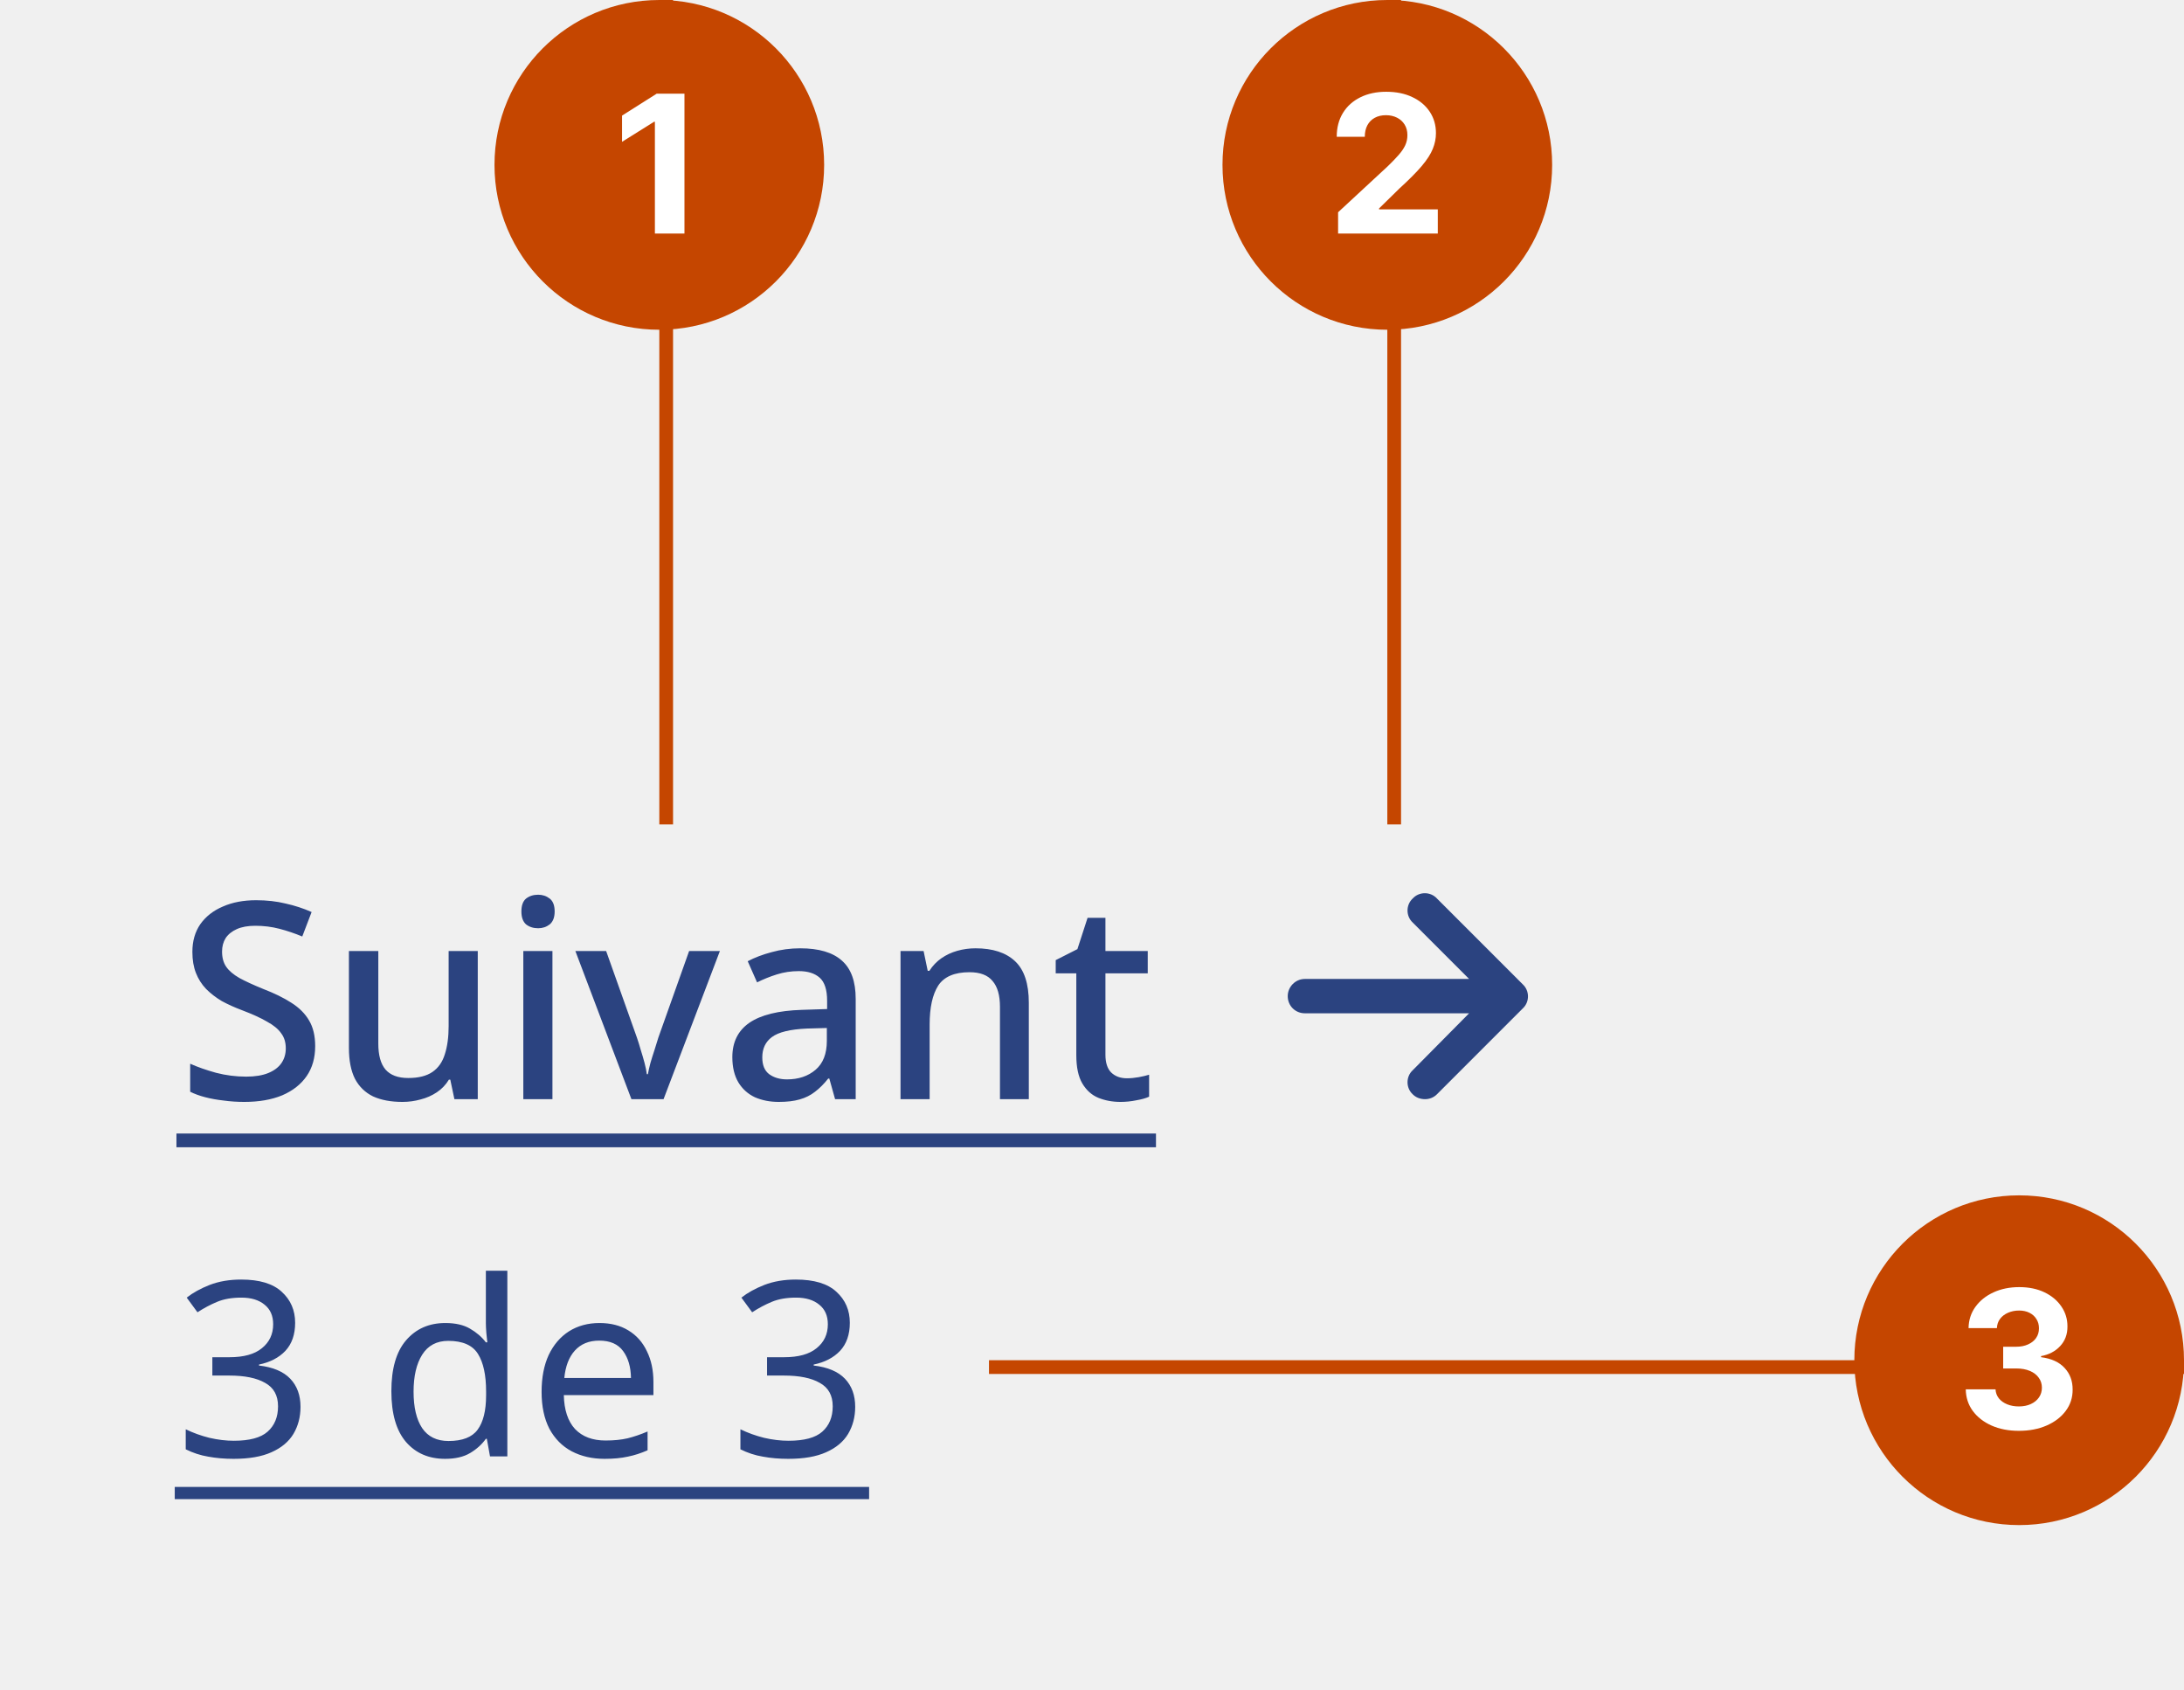
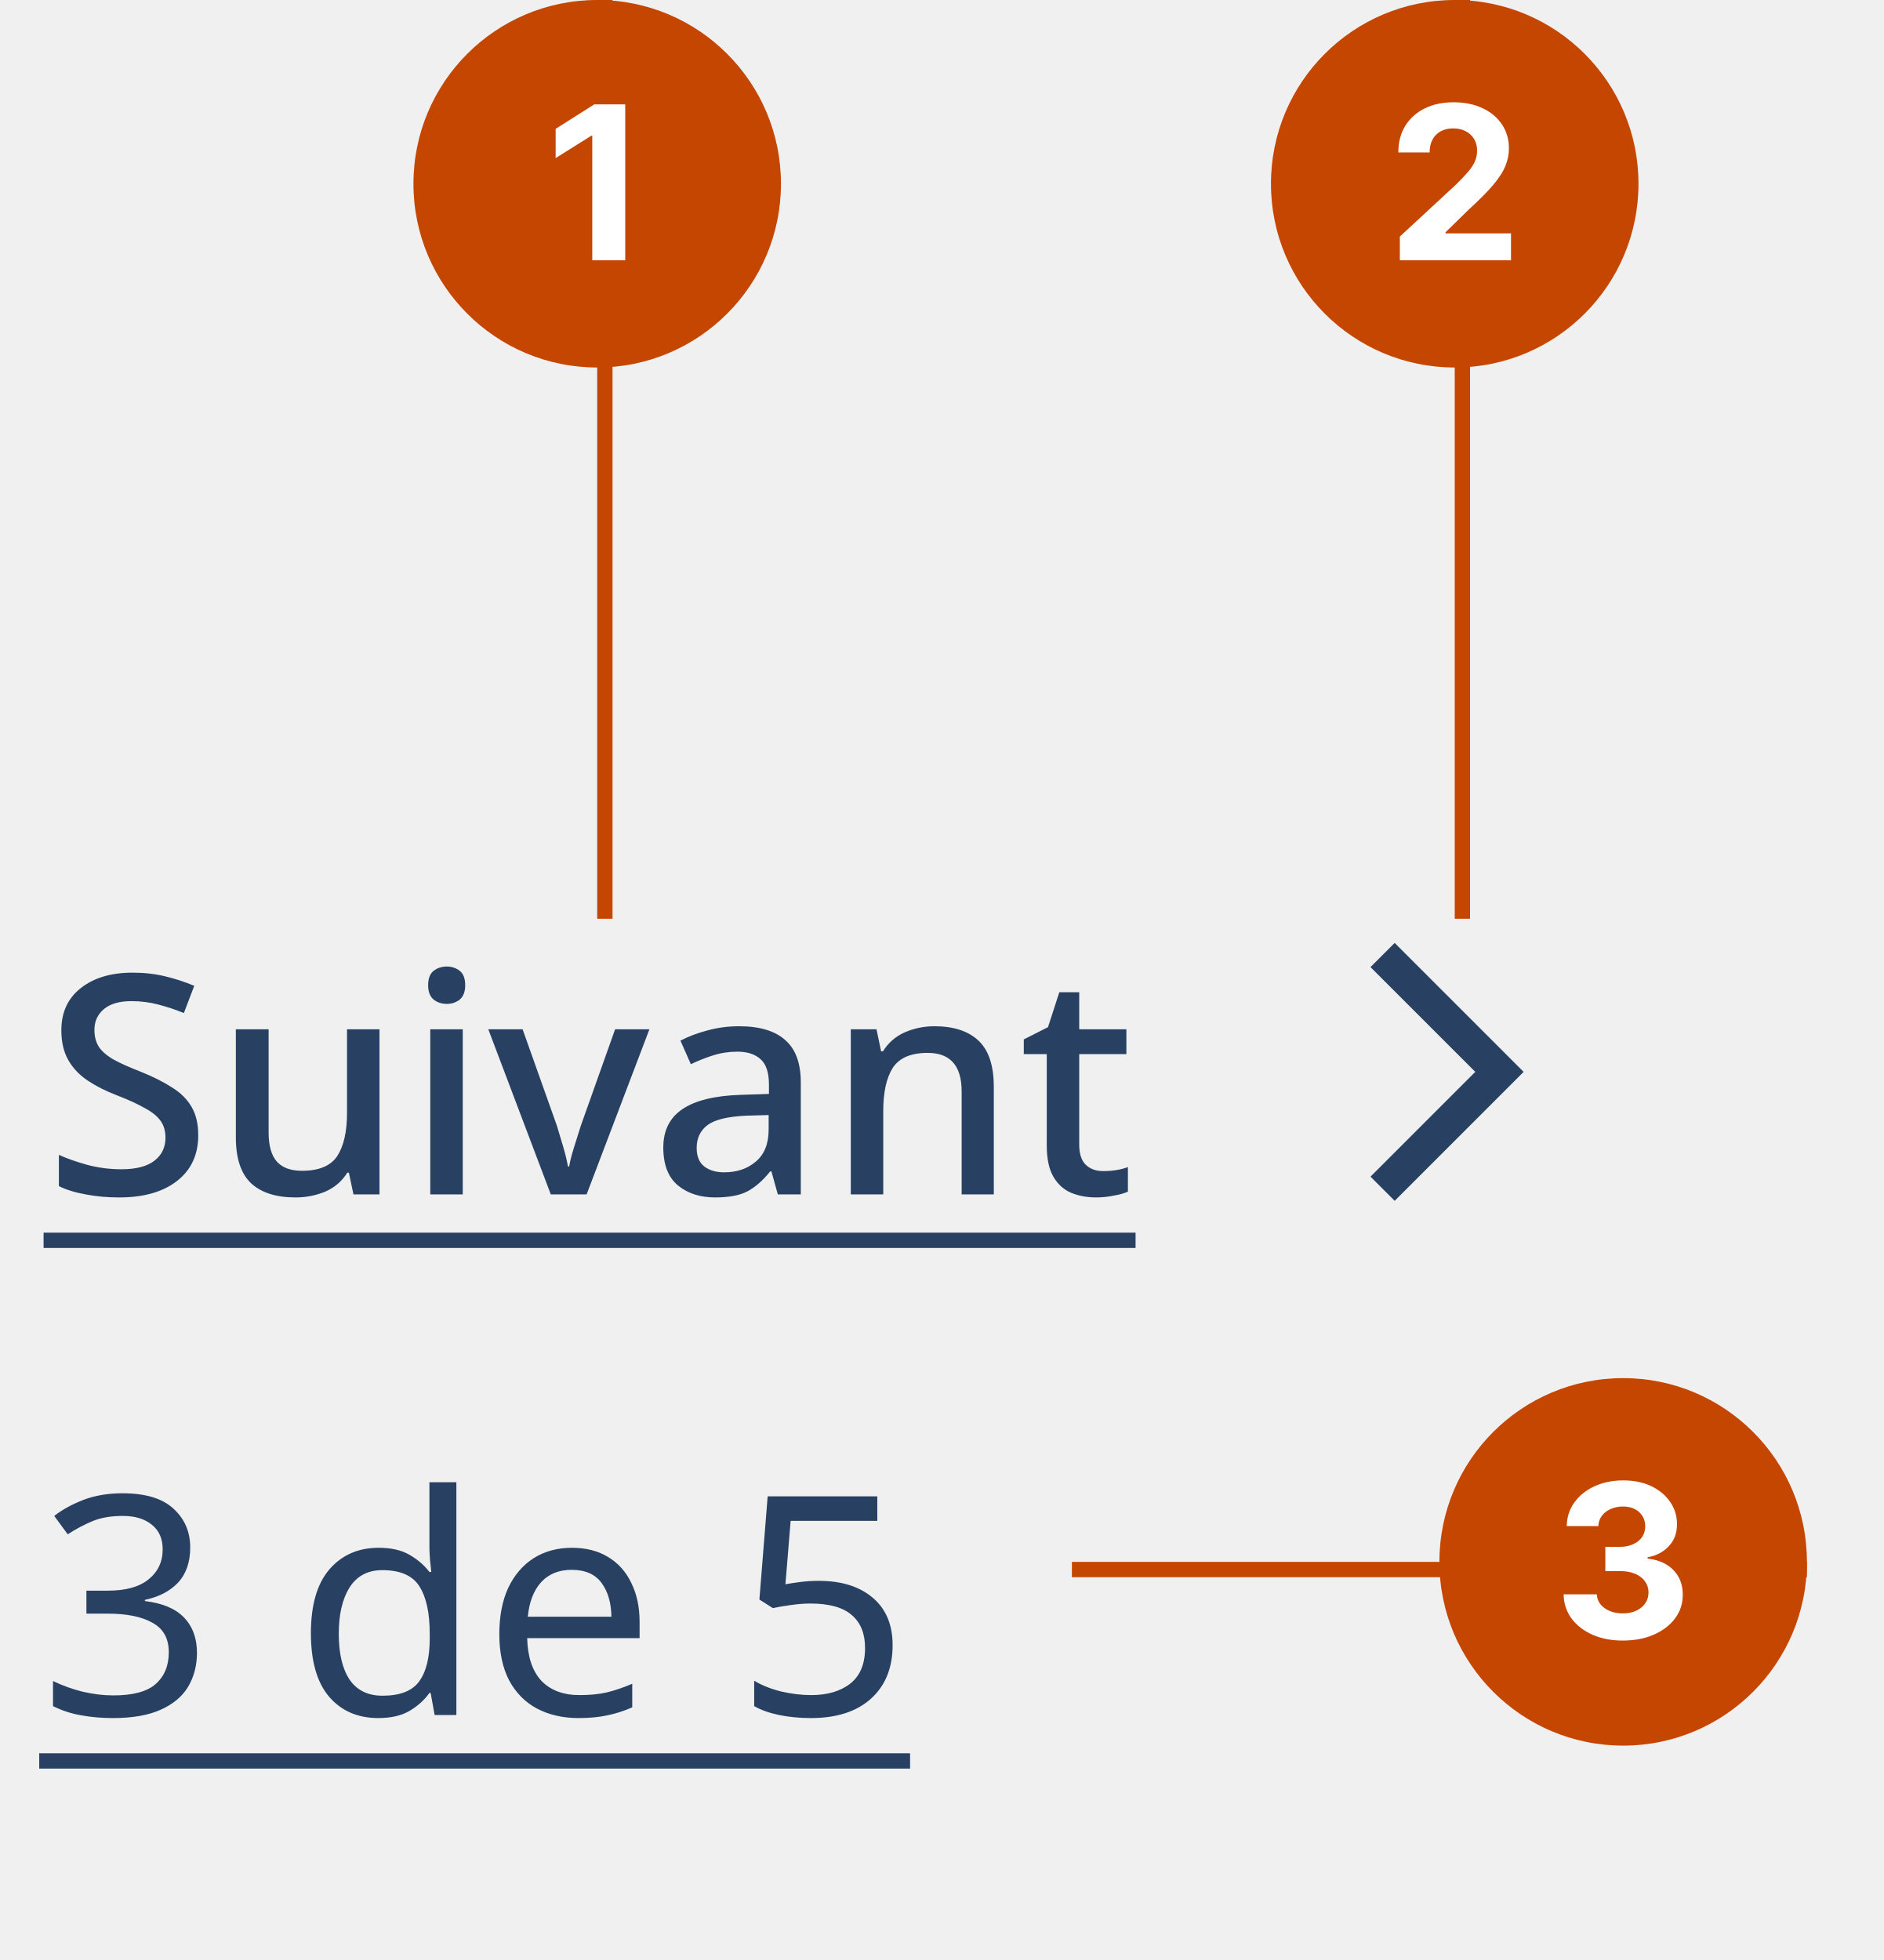
- <svg xmlns="http://www.w3.org/2000/svg" width="159" height="123" viewBox="0 0 159 123" fill="none">
-   <path d="M22.946 76.14C22.946 76.993 22.739 77.72 22.326 78.32C21.912 78.92 21.319 79.387 20.546 79.72C19.772 80.04 18.852 80.2 17.786 80.2C17.266 80.2 16.766 80.167 16.286 80.1C15.806 80.047 15.359 79.967 14.946 79.86C14.532 79.753 14.166 79.62 13.846 79.46V77.42C14.379 77.66 15.006 77.88 15.726 78.08C16.446 78.267 17.179 78.36 17.926 78.36C18.566 78.36 19.099 78.273 19.526 78.1C19.952 77.927 20.272 77.687 20.486 77.38C20.699 77.073 20.806 76.713 20.806 76.3C20.806 75.86 20.692 75.493 20.466 75.2C20.252 74.893 19.912 74.613 19.446 74.36C18.992 74.093 18.379 73.813 17.606 73.52C17.072 73.32 16.586 73.1 16.146 72.86C15.719 72.607 15.339 72.313 15.006 71.98C14.686 71.647 14.439 71.26 14.266 70.82C14.092 70.38 14.006 69.867 14.006 69.28C14.006 68.493 14.199 67.82 14.586 67.26C14.986 66.7 15.532 66.273 16.226 65.98C16.919 65.673 17.726 65.52 18.646 65.52C19.419 65.52 20.132 65.6 20.786 65.76C21.452 65.907 22.086 66.113 22.686 66.38L22.006 68.16C21.459 67.933 20.906 67.747 20.346 67.6C19.786 67.453 19.199 67.38 18.586 67.38C18.052 67.38 17.606 67.46 17.246 67.62C16.886 67.78 16.612 68 16.426 68.28C16.252 68.56 16.166 68.887 16.166 69.26C16.166 69.7 16.266 70.067 16.466 70.36C16.666 70.653 16.986 70.927 17.426 71.18C17.866 71.42 18.446 71.687 19.166 71.98C19.966 72.287 20.646 72.62 21.206 72.98C21.779 73.34 22.212 73.773 22.506 74.28C22.799 74.773 22.946 75.393 22.946 76.14ZM34.782 69.22V80H33.082L32.782 78.58H32.682C32.455 78.953 32.162 79.26 31.802 79.5C31.442 79.74 31.049 79.913 30.622 80.02C30.195 80.14 29.755 80.2 29.302 80.2C28.462 80.2 27.748 80.067 27.162 79.8C26.588 79.52 26.148 79.093 25.842 78.52C25.549 77.933 25.402 77.187 25.402 76.28V69.22H27.542V75.96C27.542 76.8 27.715 77.427 28.062 77.84C28.422 78.253 28.975 78.46 29.722 78.46C30.468 78.46 31.055 78.313 31.482 78.02C31.909 77.727 32.209 77.3 32.382 76.74C32.569 76.167 32.662 75.48 32.662 74.68V69.22H34.782ZM40.219 69.22V80H38.099V69.22H40.219ZM39.179 65.12C39.499 65.12 39.779 65.213 40.02 65.4C40.26 65.587 40.38 65.9 40.38 66.34C40.38 66.767 40.26 67.08 40.02 67.28C39.779 67.467 39.499 67.56 39.179 67.56C38.833 67.56 38.539 67.467 38.3 67.28C38.073 67.08 37.959 66.767 37.959 66.34C37.959 65.9 38.073 65.587 38.3 65.4C38.539 65.213 38.833 65.12 39.179 65.12ZM45.969 80L41.889 69.22H44.129L46.369 75.52C46.462 75.787 46.555 76.087 46.649 76.42C46.755 76.753 46.849 77.073 46.929 77.38C47.009 77.687 47.062 77.953 47.089 78.18H47.169C47.209 77.953 47.269 77.687 47.349 77.38C47.442 77.06 47.542 76.74 47.649 76.42C47.755 76.087 47.849 75.787 47.929 75.52L50.169 69.22H52.409L48.309 80H45.969ZM58.256 69.02C59.616 69.02 60.629 69.32 61.296 69.92C61.963 70.507 62.296 71.433 62.296 72.7V80H60.796L60.376 78.5H60.296C59.989 78.887 59.669 79.207 59.336 79.46C59.016 79.713 58.643 79.9 58.216 80.02C57.803 80.14 57.296 80.2 56.696 80.2C56.056 80.2 55.476 80.087 54.956 79.86C54.449 79.62 54.049 79.26 53.756 78.78C53.463 78.287 53.316 77.673 53.316 76.94C53.316 75.847 53.729 75.013 54.556 74.44C55.396 73.867 56.669 73.553 58.376 73.5L60.216 73.44V72.84C60.216 72.04 60.036 71.48 59.676 71.16C59.316 70.84 58.809 70.68 58.156 70.68C57.596 70.68 57.063 70.76 56.556 70.92C56.049 71.08 55.569 71.273 55.116 71.5L54.436 69.96C54.943 69.693 55.523 69.473 56.176 69.3C56.843 69.113 57.536 69.02 58.256 69.02ZM58.756 74.86C57.529 74.913 56.676 75.12 56.196 75.48C55.729 75.827 55.496 76.32 55.496 76.96C55.496 77.52 55.663 77.927 55.996 78.18C56.343 78.433 56.776 78.56 57.296 78.56C58.136 78.56 58.829 78.327 59.376 77.86C59.923 77.393 60.196 76.693 60.196 75.76V74.82L58.756 74.86ZM71.02 69.02C72.274 69.02 73.234 69.333 73.9 69.96C74.567 70.587 74.9 71.593 74.9 72.98V80H72.8V73.28C72.8 72.44 72.62 71.813 72.26 71.4C71.914 70.973 71.354 70.76 70.58 70.76C69.487 70.76 68.727 71.087 68.3 71.74C67.887 72.393 67.68 73.333 67.68 74.56V80H65.56V69.22H67.24L67.54 70.66H67.66C67.9 70.287 68.194 69.98 68.54 69.74C68.887 69.5 69.274 69.32 69.7 69.2C70.127 69.08 70.567 69.02 71.02 69.02ZM82.038 78.48C82.318 78.48 82.605 78.453 82.898 78.4C83.191 78.347 83.445 78.287 83.658 78.22V79.82C83.431 79.927 83.125 80.013 82.738 80.08C82.351 80.16 81.965 80.2 81.578 80.2C80.991 80.2 80.451 80.1 79.958 79.9C79.478 79.7 79.091 79.353 78.798 78.86C78.505 78.367 78.358 77.68 78.358 76.8V70.84H76.858V69.88L78.438 69.08L79.178 66.8H80.478V69.22H83.558V70.84H80.478V76.76C80.478 77.347 80.618 77.78 80.898 78.06C81.191 78.34 81.571 78.48 82.038 78.48Z" fill="#2B4380" />
-   <path d="M12.846 82.5H84.158V83.5H12.846V82.5Z" fill="#2B4380" />
-   <path d="M21.487 96.276C21.487 97.129 21.25 97.81 20.776 98.32C20.302 98.818 19.662 99.15 18.856 99.316V99.387C19.875 99.505 20.633 99.825 21.131 100.347C21.629 100.868 21.878 101.55 21.878 102.391C21.878 103.126 21.706 103.784 21.362 104.364C21.018 104.933 20.485 105.378 19.762 105.698C19.051 106.018 18.133 106.178 17.007 106.178C16.343 106.178 15.727 106.124 15.158 106.018C14.589 105.923 14.044 105.745 13.522 105.484V104.027C14.056 104.287 14.63 104.495 15.247 104.649C15.863 104.791 16.456 104.862 17.024 104.862C18.162 104.862 18.98 104.643 19.478 104.204C19.987 103.754 20.242 103.138 20.242 102.356C20.242 101.561 19.928 100.993 19.3 100.649C18.684 100.293 17.813 100.116 16.687 100.116H15.46V98.782H16.704C17.747 98.782 18.536 98.563 19.069 98.124C19.614 97.686 19.887 97.105 19.887 96.382C19.887 95.766 19.679 95.292 19.264 94.96C18.85 94.616 18.287 94.444 17.576 94.444C16.888 94.444 16.302 94.545 15.816 94.747C15.33 94.948 14.85 95.203 14.376 95.511L13.593 94.444C14.044 94.089 14.601 93.781 15.264 93.52C15.94 93.259 16.704 93.129 17.558 93.129C18.885 93.129 19.869 93.425 20.509 94.018C21.161 94.61 21.487 95.363 21.487 96.276ZM32.403 106.178C31.218 106.178 30.269 105.769 29.558 104.951C28.847 104.121 28.492 102.889 28.492 101.253C28.492 99.618 28.847 98.385 29.558 97.556C30.281 96.714 31.235 96.293 32.421 96.293C33.155 96.293 33.754 96.43 34.216 96.702C34.69 96.975 35.075 97.307 35.372 97.698H35.478C35.467 97.544 35.443 97.319 35.407 97.022C35.383 96.714 35.372 96.471 35.372 96.293V92.489H36.936V106H35.674L35.443 104.72H35.372C35.087 105.123 34.708 105.467 34.234 105.751C33.76 106.036 33.149 106.178 32.403 106.178ZM32.652 104.88C33.659 104.88 34.364 104.607 34.767 104.062C35.182 103.505 35.389 102.67 35.389 101.556V101.271C35.389 100.086 35.194 99.179 34.803 98.551C34.412 97.911 33.689 97.591 32.634 97.591C31.792 97.591 31.158 97.929 30.732 98.604C30.317 99.268 30.109 100.163 30.109 101.289C30.109 102.427 30.317 103.31 30.732 103.938C31.158 104.566 31.798 104.88 32.652 104.88ZM43.642 96.293C44.46 96.293 45.16 96.471 45.74 96.827C46.333 97.182 46.783 97.686 47.091 98.338C47.411 98.978 47.571 99.73 47.571 100.596V101.538H41.047C41.071 102.616 41.343 103.44 41.865 104.009C42.398 104.566 43.139 104.844 44.087 104.844C44.691 104.844 45.225 104.791 45.687 104.684C46.161 104.566 46.647 104.4 47.145 104.187V105.556C46.659 105.769 46.179 105.923 45.705 106.018C45.231 106.124 44.668 106.178 44.016 106.178C43.115 106.178 42.315 105.994 41.616 105.627C40.928 105.259 40.389 104.714 39.998 103.991C39.619 103.256 39.429 102.361 39.429 101.307C39.429 100.264 39.601 99.369 39.945 98.622C40.3 97.876 40.792 97.301 41.42 96.898C42.06 96.495 42.801 96.293 43.642 96.293ZM43.625 97.573C42.878 97.573 42.285 97.816 41.847 98.302C41.42 98.776 41.166 99.44 41.083 100.293H45.936C45.924 99.487 45.734 98.836 45.367 98.338C44.999 97.828 44.419 97.573 43.625 97.573ZM61.869 96.276C61.869 97.129 61.632 97.81 61.157 98.32C60.683 98.818 60.043 99.15 59.237 99.316V99.387C60.257 99.505 61.015 99.825 61.513 100.347C62.011 100.868 62.26 101.55 62.26 102.391C62.26 103.126 62.088 103.784 61.744 104.364C61.401 104.933 60.867 105.378 60.144 105.698C59.433 106.018 58.514 106.178 57.389 106.178C56.725 106.178 56.109 106.124 55.54 106.018C54.971 105.923 54.426 105.745 53.904 105.484V104.027C54.438 104.287 55.012 104.495 55.629 104.649C56.245 104.791 56.837 104.862 57.406 104.862C58.544 104.862 59.362 104.643 59.86 104.204C60.369 103.754 60.624 103.138 60.624 102.356C60.624 101.561 60.31 100.993 59.682 100.649C59.066 100.293 58.194 100.116 57.069 100.116H55.842V98.782H57.086C58.129 98.782 58.917 98.563 59.451 98.124C59.996 97.686 60.269 97.105 60.269 96.382C60.269 95.766 60.061 95.292 59.646 94.96C59.232 94.616 58.669 94.444 57.958 94.444C57.27 94.444 56.683 94.545 56.197 94.747C55.712 94.948 55.232 95.203 54.758 95.511L53.975 94.444C54.426 94.089 54.983 93.781 55.646 93.52C56.322 93.259 57.086 93.129 57.94 93.129C59.267 93.129 60.251 93.425 60.891 94.018C61.543 94.61 61.869 95.363 61.869 96.276Z" fill="#2B4380" />
-   <path d="M12.722 108.222H63.273V109.111H12.722V108.222Z" fill="#2B4380" />
-   <path d="M110.859 73.398L104.609 79.648C104.375 79.883 104.062 80 103.75 80C103.398 80 103.086 79.883 102.852 79.648C102.344 79.18 102.344 78.359 102.852 77.891L106.953 73.75H95C94.297 73.75 93.75 73.203 93.75 72.5C93.75 71.836 94.297 71.25 95 71.25H106.953L102.852 67.148C102.344 66.68 102.344 65.859 102.852 65.391C103.32 64.883 104.141 64.883 104.609 65.391L110.859 71.641C111.367 72.109 111.367 72.93 110.859 73.398Z" fill="#2B4380" />
-   <g clip-path="url(#clip0_217_3553)">
-     <rect x="48" width="1" height="60" fill="#C54600" />
-     <g clip-path="url(#clip1_217_3553)">
-       <rect x="36" width="24" height="24" rx="12" fill="#C54600" />
-       <path d="M49.83 6.818V17H47.678V8.862H47.618L45.286 10.323V8.414L47.807 6.818H49.83Z" fill="white" />
+ <svg xmlns="http://www.w3.org/2000/svg" width="123" height="128" viewBox="0 0 123 128" fill="none">
+   <path d="M12.946 74.14C12.946 75.407 12.486 76.4 11.566 77.12C10.646 77.84 9.386 78.2 7.786 78.2C6.999 78.2 6.266 78.133 5.586 78C4.906 77.88 4.326 77.7 3.846 77.46V75.42C4.379 75.66 5.006 75.88 5.726 76.08C6.446 76.267 7.179 76.36 7.926 76.36C8.886 76.36 9.606 76.173 10.086 75.8C10.566 75.427 10.806 74.927 10.806 74.3C10.806 73.86 10.699 73.493 10.486 73.2C10.272 72.893 9.926 72.613 9.446 72.36C8.979 72.093 8.366 71.813 7.606 71.52C6.912 71.253 6.292 70.94 5.746 70.58C5.199 70.22 4.772 69.773 4.466 69.24C4.159 68.707 4.006 68.053 4.006 67.28C4.006 66.107 4.432 65.187 5.286 64.52C6.139 63.853 7.259 63.52 8.646 63.52C9.419 63.52 10.132 63.6 10.786 63.76C11.452 63.92 12.086 64.127 12.686 64.38L12.006 66.16C11.459 65.933 10.899 65.747 10.326 65.6C9.766 65.453 9.186 65.38 8.586 65.38C7.799 65.38 7.199 65.553 6.786 65.9C6.372 66.247 6.166 66.7 6.166 67.26C6.166 67.7 6.266 68.073 6.466 68.38C6.666 68.673 6.986 68.947 7.426 69.2C7.866 69.44 8.446 69.7 9.166 69.98C9.966 70.3 10.646 70.64 11.206 71C11.779 71.347 12.212 71.773 12.506 72.28C12.799 72.773 12.946 73.393 12.946 74.14ZM24.782 67.22V78H23.082L22.782 76.58H22.682C22.335 77.14 21.855 77.553 21.242 77.82C20.628 78.073 19.982 78.2 19.302 78.2C18.035 78.2 17.069 77.893 16.402 77.28C15.735 76.653 15.402 75.653 15.402 74.28V67.22H17.542V73.96C17.542 74.8 17.715 75.427 18.062 75.84C18.422 76.253 18.975 76.46 19.722 76.46C20.828 76.46 21.595 76.14 22.022 75.5C22.448 74.847 22.662 73.907 22.662 72.68V67.22H24.782ZM29.18 63.12C29.5 63.12 29.779 63.213 30.02 63.4C30.259 63.587 30.38 63.9 30.38 64.34C30.38 64.767 30.259 65.08 30.02 65.28C29.779 65.467 29.5 65.56 29.18 65.56C28.846 65.56 28.559 65.467 28.32 65.28C28.079 65.08 27.959 64.767 27.959 64.34C27.959 63.9 28.079 63.587 28.32 63.4C28.559 63.213 28.846 63.12 29.18 63.12ZM30.22 67.22V78H28.099V67.22H30.22ZM35.969 78L31.889 67.22H34.129L36.369 73.52C36.502 73.947 36.642 74.413 36.789 74.92C36.935 75.427 37.035 75.847 37.089 76.18H37.169C37.222 75.847 37.329 75.427 37.489 74.92C37.649 74.4 37.795 73.933 37.929 73.52L40.169 67.22H42.409L38.309 78H35.969ZM48.256 67.02C49.603 67.02 50.609 67.32 51.276 67.92C51.956 68.507 52.296 69.433 52.296 70.7V78H50.796L50.376 76.5H50.296C49.829 77.087 49.336 77.52 48.816 77.8C48.309 78.067 47.603 78.2 46.696 78.2C45.723 78.2 44.916 77.94 44.276 77.42C43.636 76.887 43.316 76.06 43.316 74.94C43.316 73.833 43.729 73 44.556 72.44C45.396 71.867 46.669 71.553 48.376 71.5L50.216 71.44V70.84C50.216 70.053 50.036 69.5 49.676 69.18C49.316 68.847 48.809 68.68 48.156 68.68C47.609 68.68 47.083 68.76 46.576 68.92C46.069 69.08 45.583 69.273 45.116 69.5L44.436 67.96C44.943 67.693 45.523 67.473 46.176 67.3C46.843 67.113 47.536 67.02 48.256 67.02ZM50.196 72.82L48.756 72.86C47.529 72.913 46.676 73.12 46.196 73.48C45.729 73.84 45.496 74.333 45.496 74.96C45.496 75.52 45.663 75.927 45.996 76.18C46.329 76.433 46.763 76.56 47.296 76.56C48.123 76.56 48.809 76.327 49.356 75.86C49.916 75.393 50.196 74.693 50.196 73.76V72.82ZM61.02 67.02C62.274 67.02 63.234 67.333 63.9 67.96C64.567 68.587 64.9 69.593 64.9 70.98V78H62.8V71.28C62.8 69.6 62.06 68.76 60.58 68.76C59.487 68.76 58.727 69.087 58.3 69.74C57.887 70.393 57.68 71.333 57.68 72.56V78H55.56V67.22H57.24L57.54 68.66H57.66C58.007 68.1 58.48 67.687 59.08 67.42C59.694 67.153 60.34 67.02 61.02 67.02ZM72.038 76.48C72.638 76.48 73.178 76.393 73.658 76.22V77.82C73.431 77.927 73.125 78.013 72.738 78.08C72.351 78.16 71.965 78.2 71.578 78.2C70.991 78.2 70.451 78.1 69.958 77.9C69.478 77.7 69.091 77.353 68.798 76.86C68.505 76.367 68.358 75.68 68.358 74.8V68.84H66.858V67.88L68.438 67.08L69.178 64.8H70.478V67.22H73.558V68.84H70.478V74.76C70.478 75.347 70.618 75.78 70.898 76.06C71.191 76.34 71.571 76.48 72.038 76.48Z" fill="#284162" />
+   <path d="M2.846 80.5H74.158V81.5H2.846V80.5Z" fill="#284162" />
+   <path d="M12.422 101.06C12.422 102.02 12.156 102.787 11.623 103.36C11.089 103.92 10.369 104.293 9.463 104.48V104.56C10.609 104.693 11.463 105.053 12.023 105.64C12.582 106.227 12.863 106.993 12.863 107.94C12.863 108.767 12.669 109.507 12.283 110.16C11.896 110.8 11.296 111.3 10.482 111.66C9.682 112.02 8.649 112.2 7.383 112.2C6.636 112.2 5.942 112.14 5.303 112.02C4.662 111.913 4.049 111.713 3.462 111.42V109.78C4.062 110.073 4.709 110.307 5.402 110.48C6.096 110.64 6.763 110.72 7.402 110.72C8.682 110.72 9.602 110.473 10.162 109.98C10.736 109.473 11.023 108.78 11.023 107.9C11.023 107.007 10.669 106.367 9.963 105.98C9.269 105.58 8.289 105.38 7.022 105.38H5.643V103.88H7.043C8.216 103.88 9.102 103.633 9.703 103.14C10.316 102.647 10.623 101.993 10.623 101.18C10.623 100.487 10.389 99.953 9.922 99.58C9.456 99.193 8.822 99 8.023 99C7.249 99 6.589 99.113 6.043 99.34C5.496 99.567 4.956 99.853 4.423 100.2L3.542 99C4.049 98.6 4.676 98.253 5.423 97.96C6.183 97.667 7.043 97.52 8.002 97.52C9.496 97.52 10.602 97.853 11.322 98.52C12.056 99.187 12.422 100.033 12.422 101.06ZM24.703 112.2C23.37 112.2 22.303 111.74 21.503 110.82C20.703 109.887 20.303 108.5 20.303 106.66C20.303 104.82 20.703 103.433 21.503 102.5C22.317 101.553 23.39 101.08 24.723 101.08C25.55 101.08 26.223 101.233 26.743 101.54C27.276 101.847 27.71 102.22 28.043 102.66H28.163C28.15 102.487 28.123 102.233 28.083 101.9C28.056 101.553 28.043 101.28 28.043 101.08V96.8H29.803V112H28.383L28.123 110.56H28.043C27.723 111.013 27.297 111.4 26.763 111.72C26.23 112.04 25.543 112.2 24.703 112.2ZM24.983 110.74C26.116 110.74 26.91 110.433 27.363 109.82C27.83 109.193 28.063 108.253 28.063 107V106.68C28.063 105.347 27.843 104.327 27.403 103.62C26.963 102.9 26.15 102.54 24.963 102.54C24.017 102.54 23.303 102.92 22.823 103.68C22.357 104.427 22.123 105.433 22.123 106.7C22.123 107.98 22.357 108.973 22.823 109.68C23.303 110.387 24.023 110.74 24.983 110.74ZM37.348 101.08C38.268 101.08 39.054 101.28 39.708 101.68C40.374 102.08 40.881 102.647 41.228 103.38C41.588 104.1 41.768 104.947 41.768 105.92V106.98H34.428C34.455 108.193 34.761 109.12 35.348 109.76C35.948 110.387 36.781 110.7 37.848 110.7C38.528 110.7 39.128 110.64 39.648 110.52C40.181 110.387 40.728 110.2 41.288 109.96V111.5C40.741 111.74 40.201 111.913 39.668 112.02C39.135 112.14 38.501 112.2 37.768 112.2C36.755 112.2 35.855 111.993 35.068 111.58C34.294 111.167 33.688 110.553 33.248 109.74C32.821 108.913 32.608 107.907 32.608 106.72C32.608 105.547 32.801 104.54 33.188 103.7C33.588 102.86 34.141 102.213 34.848 101.76C35.568 101.307 36.401 101.08 37.348 101.08ZM37.328 102.52C36.488 102.52 35.821 102.793 35.328 103.34C34.848 103.873 34.561 104.62 34.468 105.58H39.928C39.914 104.673 39.701 103.94 39.288 103.38C38.874 102.807 38.221 102.52 37.328 102.52ZM53.492 103.24C54.959 103.24 56.126 103.607 56.992 104.34C57.859 105.073 58.292 106.107 58.292 107.44C58.292 108.92 57.819 110.087 56.872 110.94C55.939 111.78 54.632 112.2 52.952 112.2C52.219 112.2 51.526 112.133 50.872 112C50.232 111.867 49.692 111.673 49.252 111.42V109.76C49.732 110.053 50.312 110.287 50.992 110.46C51.685 110.62 52.346 110.7 52.972 110.7C54.026 110.7 54.872 110.453 55.512 109.96C56.166 109.453 56.492 108.673 56.492 107.62C56.492 106.687 56.206 105.973 55.632 105.48C55.059 104.973 54.152 104.72 52.912 104.72C52.539 104.72 52.112 104.753 51.632 104.82C51.152 104.887 50.766 104.953 50.472 105.02L49.592 104.46L50.132 97.72H57.292V99.32H51.632L51.292 103.46C51.519 103.42 51.825 103.373 52.212 103.32C52.599 103.267 53.026 103.24 53.492 103.24Z" fill="#284162" />
+   <path d="M2.562 114.5H59.432V115.5H2.562V114.5Z" fill="#284162" />
+   <path d="M96.342 70L89.5 76.842L91.079 78.421L99.5 70L91.079 61.579L89.5 63.158L96.342 70Z" fill="#284162" />
+   <g clip-path="url(#clip0_6135_18477)">
+     <rect x="95" width="1" height="60" fill="#C54600" />
+     <g clip-path="url(#clip1_6135_18477)">
+       <rect x="83" width="24" height="24" rx="12" fill="#C54600" />
+       <path d="M91.416 17V15.449L95.04 12.093C95.349 11.795 95.607 11.526 95.816 11.288C96.028 11.049 96.189 10.815 96.298 10.587C96.408 10.355 96.462 10.104 96.462 9.836C96.462 9.538 96.394 9.281 96.258 9.065C96.123 8.847 95.937 8.679 95.702 8.563C95.466 8.444 95.2 8.384 94.901 8.384C94.59 8.384 94.318 8.447 94.086 8.573C93.854 8.699 93.675 8.88 93.549 9.115C93.423 9.35 93.36 9.63 93.36 9.955H91.317C91.317 9.289 91.468 8.711 91.769 8.22C92.071 7.73 92.493 7.35 93.037 7.082C93.58 6.813 94.207 6.679 94.916 6.679C95.645 6.679 96.28 6.808 96.82 7.067C97.364 7.322 97.786 7.677 98.088 8.131C98.39 8.585 98.54 9.105 98.54 9.692C98.54 10.076 98.464 10.456 98.312 10.83C98.163 11.205 97.896 11.621 97.511 12.078C97.127 12.532 96.585 13.077 95.886 13.714L94.399 15.171V15.24H98.675V17H91.416Z" fill="white" />
    </g>
  </g>
-   <g clip-path="url(#clip2_217_3553)">
-     <rect x="72" y="99" width="87" height="1" fill="#C54600" />
-     <g clip-path="url(#clip3_217_3553)">
-       <rect x="135" y="87" width="24" height="24" rx="12" fill="#C54600" />
-       <path d="M146.975 104.139C146.232 104.139 145.571 104.012 144.991 103.756C144.414 103.498 143.958 103.143 143.624 102.692C143.292 102.238 143.122 101.715 143.112 101.121H145.279C145.292 101.37 145.374 101.589 145.523 101.778C145.675 101.963 145.877 102.107 146.129 102.21C146.381 102.313 146.665 102.364 146.979 102.364C147.308 102.364 147.598 102.306 147.85 102.19C148.101 102.074 148.299 101.914 148.441 101.708C148.584 101.503 148.655 101.266 148.655 100.997C148.655 100.725 148.579 100.485 148.426 100.276C148.277 100.064 148.062 99.898 147.78 99.779C147.502 99.66 147.17 99.6 146.786 99.6H145.836V98.019H146.786C147.11 98.019 147.397 97.963 147.646 97.85C147.898 97.737 148.093 97.582 148.232 97.383C148.372 97.181 148.441 96.945 148.441 96.677C148.441 96.422 148.38 96.198 148.257 96.006C148.138 95.81 147.969 95.658 147.75 95.548C147.535 95.439 147.283 95.384 146.994 95.384C146.703 95.384 146.436 95.437 146.194 95.543C145.952 95.646 145.758 95.794 145.612 95.986C145.466 96.178 145.389 96.403 145.379 96.662H143.315C143.325 96.075 143.493 95.558 143.818 95.111C144.142 94.663 144.58 94.314 145.13 94.062C145.684 93.807 146.308 93.679 147.004 93.679C147.707 93.679 148.322 93.807 148.849 94.062C149.376 94.317 149.785 94.662 150.077 95.096C150.372 95.527 150.518 96.011 150.514 96.548C150.518 97.118 150.34 97.593 149.982 97.974C149.628 98.356 149.165 98.597 148.595 98.7V98.78C149.344 98.876 149.914 99.136 150.305 99.56C150.7 99.981 150.895 100.508 150.892 101.141C150.895 101.721 150.728 102.237 150.39 102.688C150.055 103.138 149.593 103.493 149.003 103.751C148.413 104.01 147.737 104.139 146.975 104.139Z" fill="white" />
+   <g clip-path="url(#clip2_6135_18477)">
+     <rect x="39" width="1" height="60" fill="#C54600" />
+     <g clip-path="url(#clip3_6135_18477)">
+       <rect x="27" width="24" height="24" rx="12" fill="#C54600" />
+       <path d="M40.83 6.818V17H38.678V8.862H38.618L36.286 10.323V8.414L38.807 6.818H40.83Z" fill="white" />
    </g>
  </g>
-   <g clip-path="url(#clip4_217_3553)">
-     <rect x="101" width="1" height="60" fill="#C54600" />
-     <g clip-path="url(#clip5_217_3553)">
-       <rect x="89" width="24" height="24" rx="12" fill="#C54600" />
-       <path d="M97.416 17V15.449L101.04 12.093C101.349 11.795 101.607 11.526 101.816 11.288C102.028 11.049 102.189 10.815 102.298 10.587C102.408 10.355 102.462 10.104 102.462 9.836C102.462 9.538 102.394 9.281 102.258 9.065C102.123 8.847 101.937 8.679 101.702 8.563C101.466 8.444 101.199 8.384 100.901 8.384C100.59 8.384 100.318 8.447 100.086 8.573C99.854 8.699 99.675 8.88 99.549 9.115C99.423 9.35 99.36 9.63 99.36 9.955H97.317C97.317 9.289 97.468 8.711 97.769 8.22C98.071 7.73 98.493 7.35 99.037 7.082C99.58 6.813 100.207 6.679 100.916 6.679C101.645 6.679 102.28 6.808 102.82 7.067C103.364 7.322 103.786 7.677 104.088 8.131C104.39 8.585 104.54 9.105 104.54 9.692C104.54 10.076 104.464 10.456 104.312 10.83C104.163 11.205 103.896 11.621 103.511 12.078C103.127 12.532 102.585 13.077 101.886 13.714L100.399 15.171V15.24H104.675V17H97.416Z" fill="white" />
+   <g clip-path="url(#clip4_6135_18477)">
+     <rect x="70" y="102" width="48" height="1" fill="#C54600" />
+     <g clip-path="url(#clip5_6135_18477)">
+       <rect x="94" y="90" width="24" height="24" rx="12" fill="#C54600" />
+       <path d="M105.975 107.139C105.232 107.139 104.571 107.012 103.991 106.756C103.414 106.498 102.958 106.143 102.624 105.692C102.292 105.238 102.122 104.715 102.112 104.121H104.279C104.292 104.37 104.374 104.589 104.523 104.778C104.675 104.963 104.877 105.107 105.129 105.21C105.381 105.313 105.665 105.364 105.979 105.364C106.308 105.364 106.598 105.306 106.85 105.19C107.101 105.074 107.299 104.914 107.441 104.708C107.584 104.503 107.655 104.266 107.655 103.997C107.655 103.725 107.579 103.485 107.426 103.276C107.277 103.064 107.062 102.898 106.78 102.779C106.502 102.66 106.17 102.6 105.786 102.6H104.836V101.019H105.786C106.11 101.019 106.397 100.963 106.646 100.85C106.898 100.737 107.093 100.582 107.232 100.383C107.372 100.181 107.441 99.945 107.441 99.677C107.441 99.422 107.38 99.198 107.257 99.006C107.138 98.81 106.969 98.658 106.75 98.548C106.535 98.439 106.283 98.384 105.994 98.384C105.703 98.384 105.436 98.437 105.194 98.543C104.952 98.646 104.758 98.794 104.612 98.986C104.466 99.178 104.389 99.403 104.379 99.662H102.315C102.325 99.075 102.493 98.558 102.818 98.111C103.142 97.663 103.58 97.314 104.13 97.062C104.684 96.807 105.308 96.679 106.004 96.679C106.707 96.679 107.322 96.807 107.849 97.062C108.376 97.317 108.785 97.662 109.077 98.096C109.372 98.527 109.518 99.011 109.514 99.548C109.518 100.118 109.34 100.593 108.982 100.974C108.628 101.356 108.165 101.598 107.595 101.7V101.78C108.344 101.876 108.914 102.136 109.305 102.56C109.7 102.981 109.895 103.508 109.892 104.141C109.895 104.721 109.728 105.237 109.39 105.688C109.055 106.138 108.593 106.493 108.003 106.751C107.413 107.01 106.737 107.139 105.975 107.139Z" fill="white" />
    </g>
  </g>
  <defs>
-     <clipPath id="clip0_217_3553">
-       <rect width="24" height="60" fill="white" transform="translate(36)" />
+     <clipPath id="clip0_6135_18477">
+       <rect width="24" height="60" fill="white" transform="translate(83)" />
    </clipPath>
-     <clipPath id="clip1_217_3553">
-       <rect x="36" width="24" height="24" rx="12" fill="white" />
+     <clipPath id="clip1_6135_18477">
+       <rect x="83" width="24" height="24" rx="12" fill="white" />
    </clipPath>
-     <clipPath id="clip2_217_3553">
-       <rect width="87" height="24" fill="white" transform="translate(72 87)" />
+     <clipPath id="clip2_6135_18477">
+       <rect width="24" height="60" fill="white" transform="translate(27)" />
    </clipPath>
-     <clipPath id="clip3_217_3553">
-       <rect x="135" y="87" width="24" height="24" rx="12" fill="white" />
+     <clipPath id="clip3_6135_18477">
+       <rect x="27" width="24" height="24" rx="12" fill="white" />
    </clipPath>
-     <clipPath id="clip4_217_3553">
-       <rect width="24" height="60" fill="white" transform="translate(89)" />
+     <clipPath id="clip4_6135_18477">
+       <rect width="48" height="24" fill="white" transform="translate(70 90)" />
    </clipPath>
-     <clipPath id="clip5_217_3553">
-       <rect x="89" width="24" height="24" rx="12" fill="white" />
+     <clipPath id="clip5_6135_18477">
+       <rect x="94" y="90" width="24" height="24" rx="12" fill="white" />
    </clipPath>
  </defs>
</svg>
